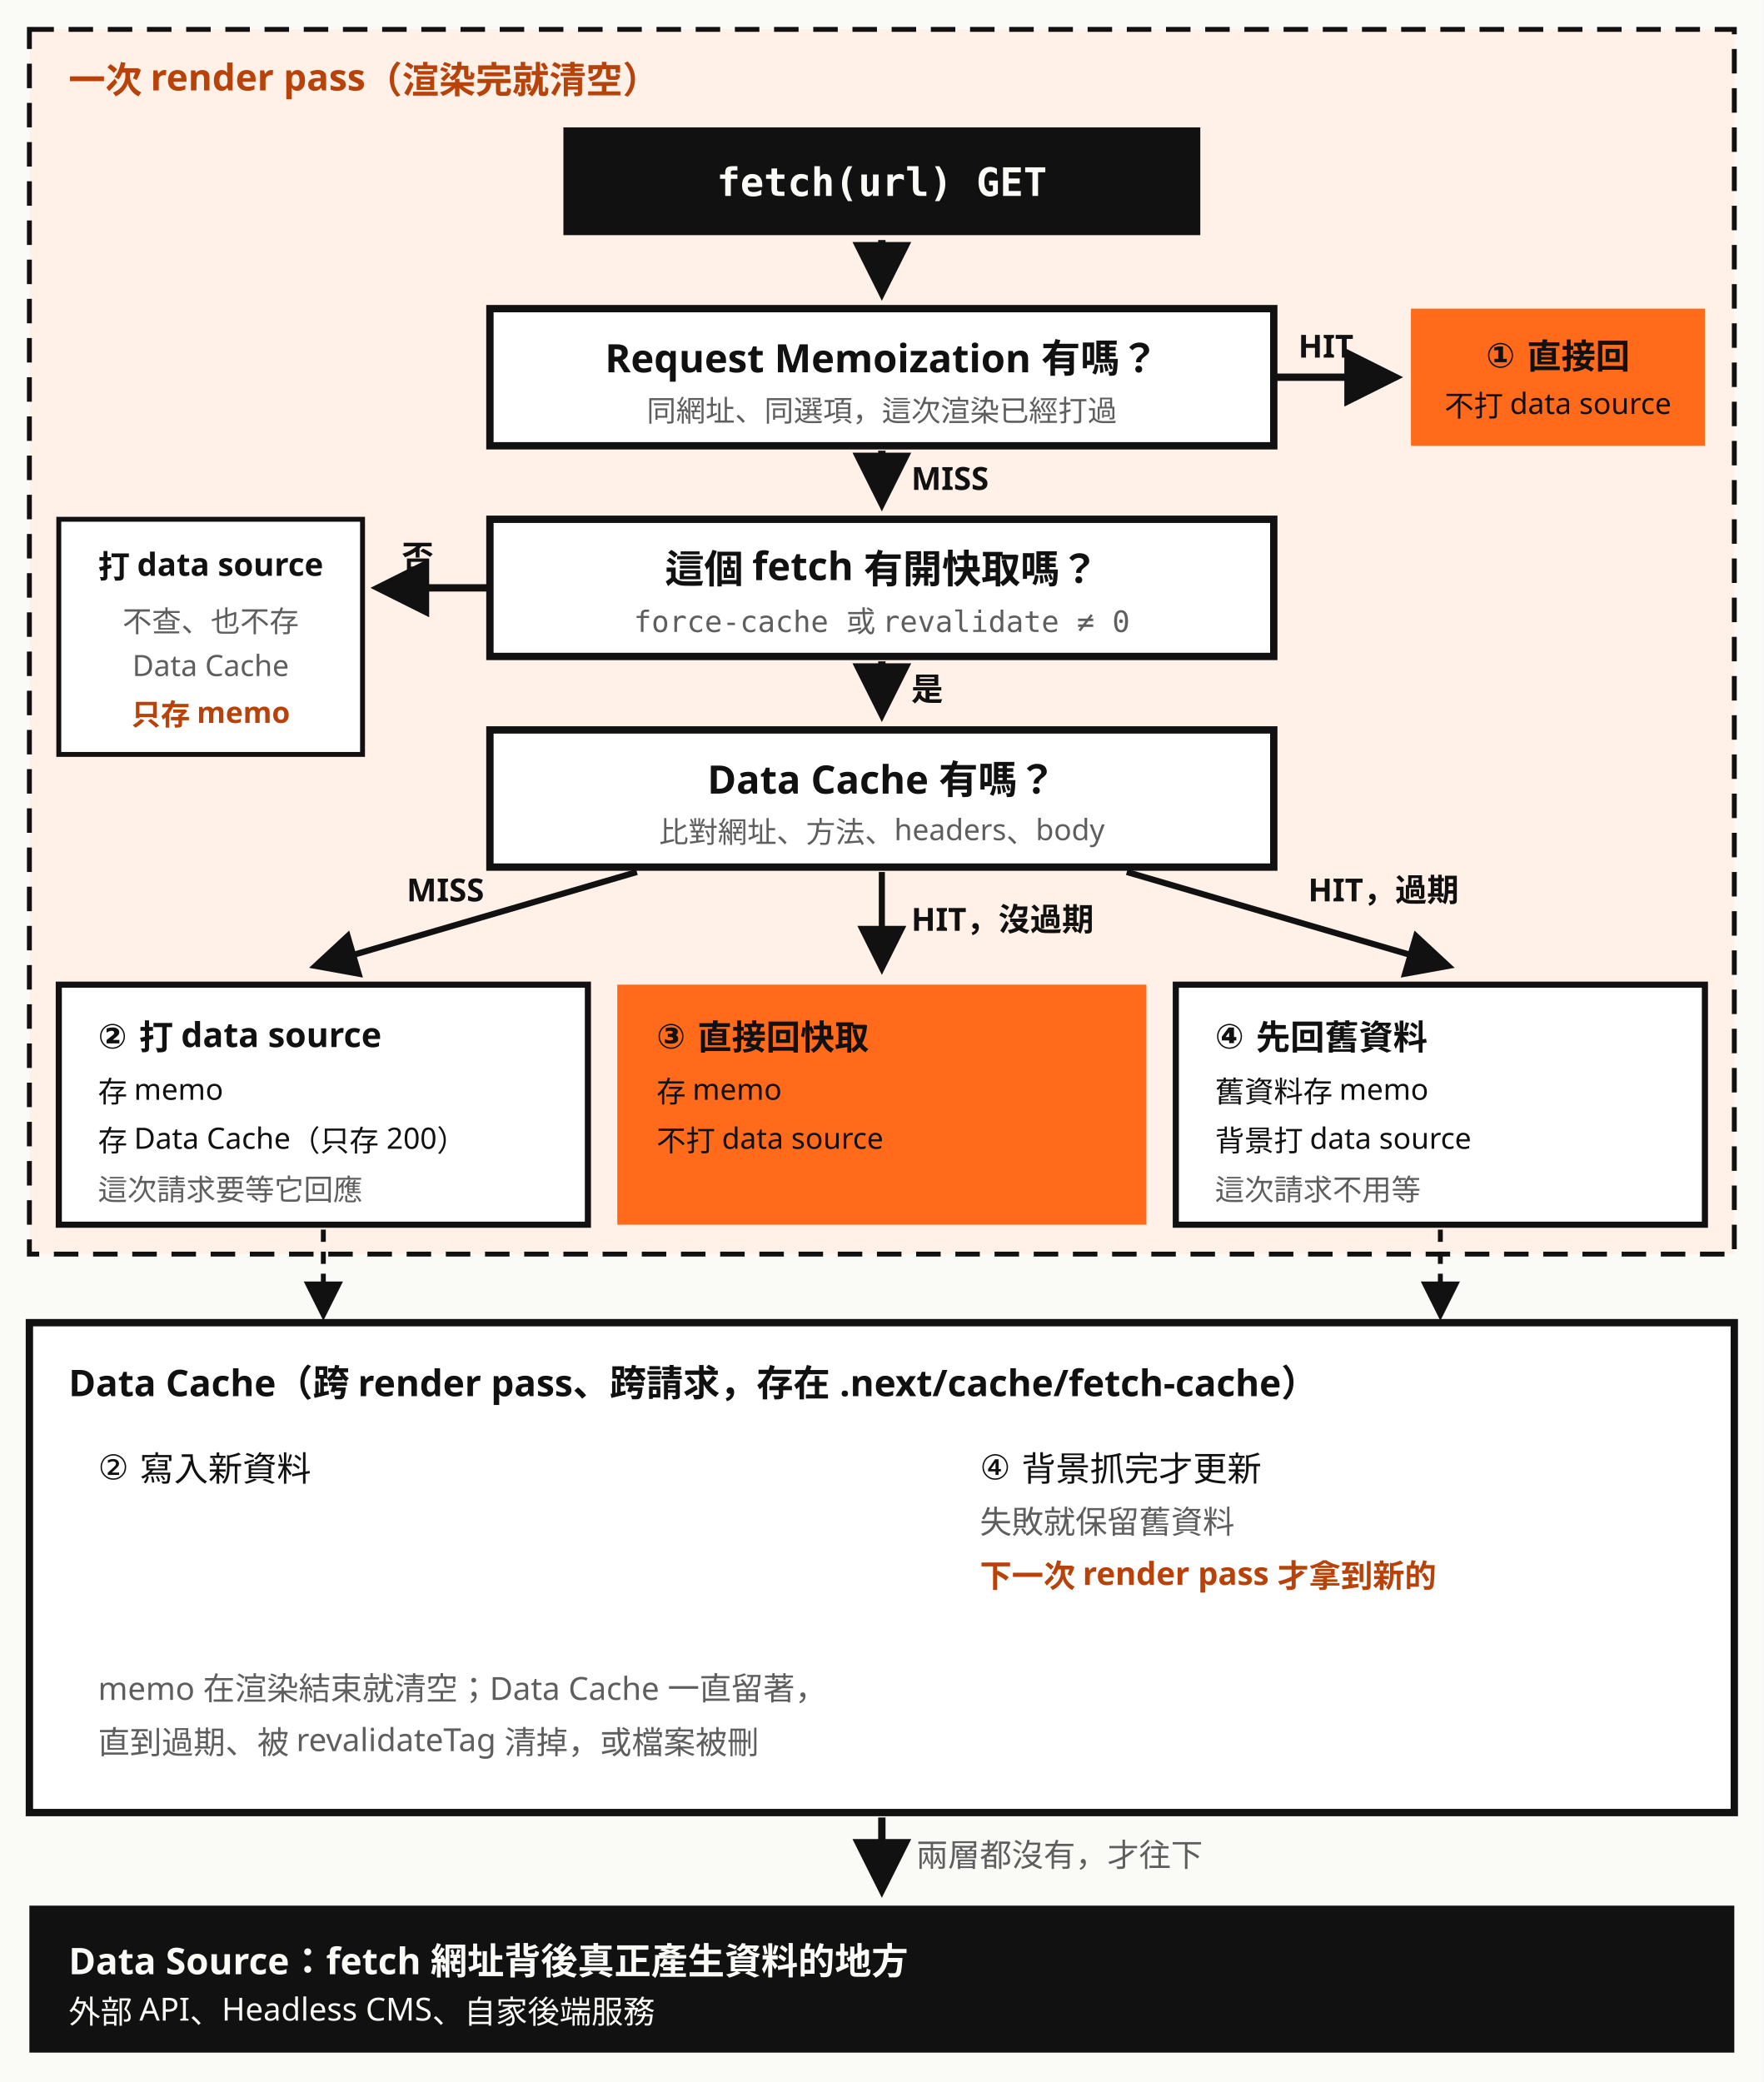
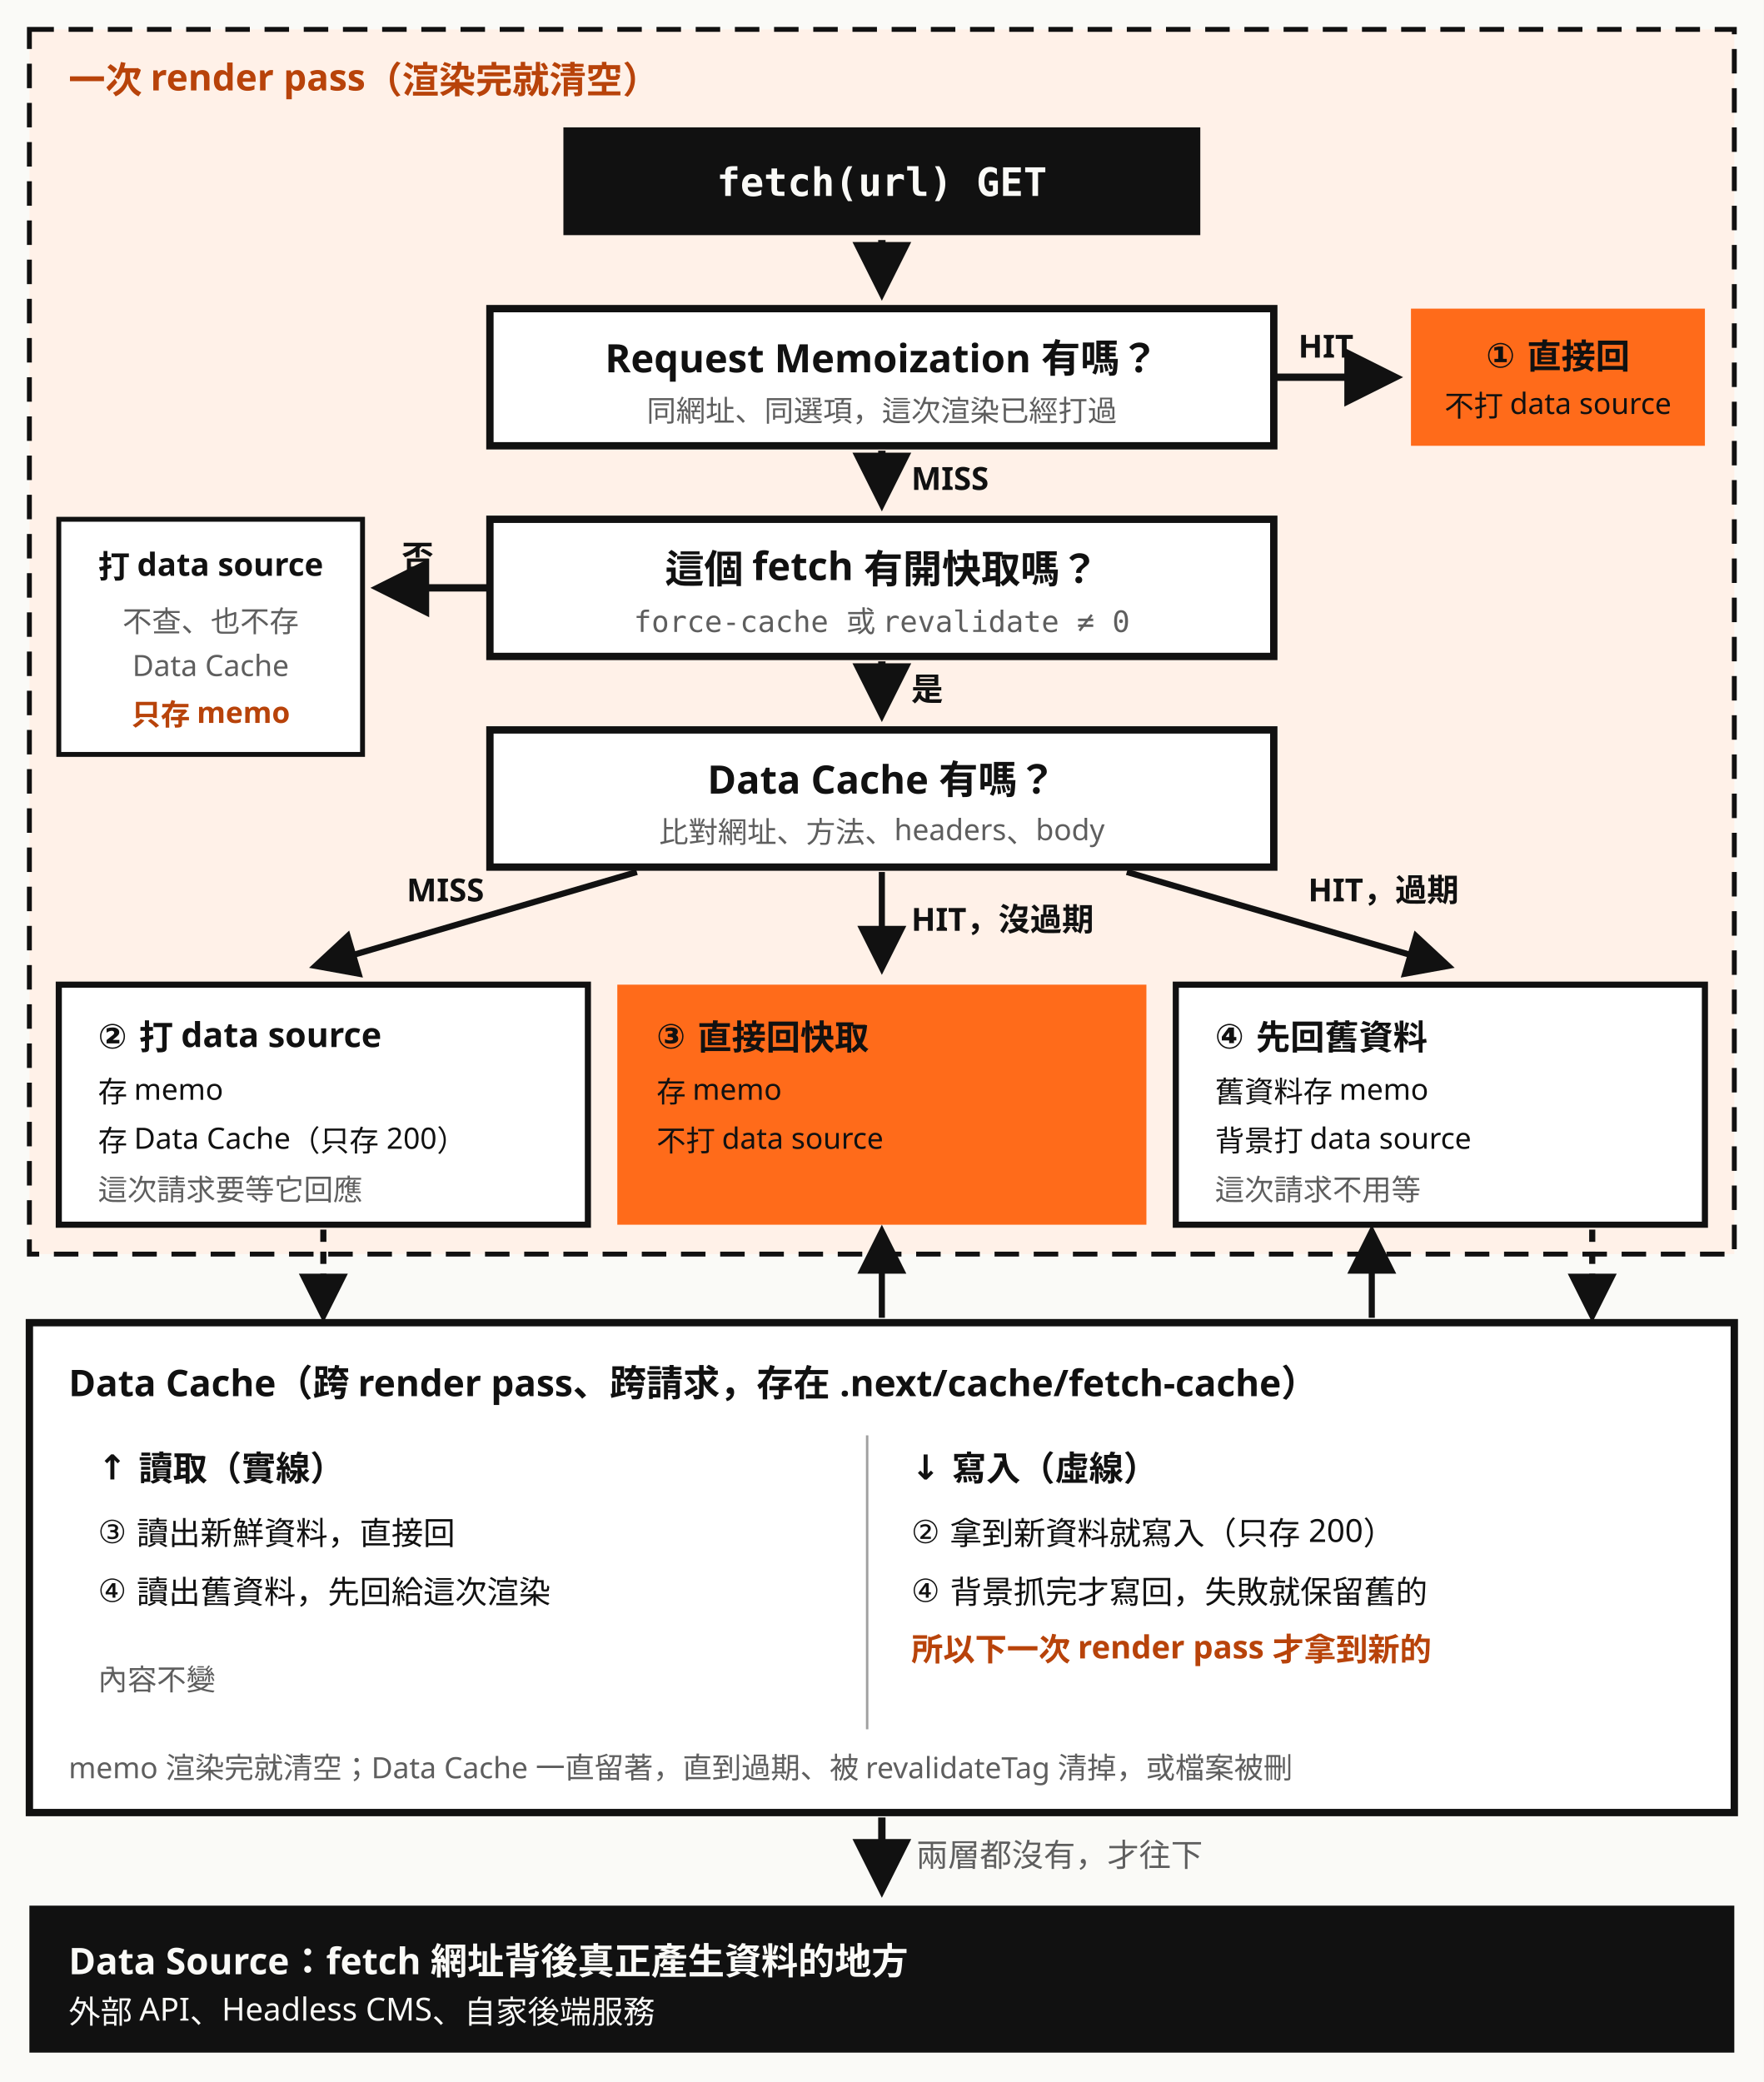
<svg xmlns="http://www.w3.org/2000/svg" viewBox="0 0 720 850" width="720" height="850" role="img" aria-labelledby="t">
  <defs>
    <marker id="arrow" viewBox="0 0 10 10" refX="8" refY="5" markerWidth="8" markerHeight="8" orient="auto-start-reverse">
      <path d="M0 0L10 5L0 10z" class="fg" />
    </marker>
  </defs>
  <style>
    .bg{fill:#fafaf7}.fg{fill:#111111}.stroke{stroke:#111111}.card{fill:#ffffff}
    .ink{fill:#b8430a}.mut{fill:#5e5e5e}
    .o{fill:#ff6b1a}.tag{fill:#111111}.tagtext{fill:#fafaf7}.onO{fill:#111111}
    .pass{fill:#fff1e8}
    text{font-family:'Noto Sans TC','PingFang TC','Microsoft JhengHei',system-ui,sans-serif}
    .mono{font-family:ui-monospace,'SF Mono',Menlo,Consolas,monospace}
    @media (prefers-color-scheme: dark){
      .bg{fill:#111111}.fg{fill:#fafaf7}.stroke{stroke:#fafaf7}.card{fill:#1b1b1b}
      .ink{fill:#ff6b1a}.mut{fill:#a8a8a8}
      .tag{fill:#fafaf7}.tagtext{fill:#111111}.pass{fill:#2a1a10}
    }
  </style>
  <rect width="720" height="850" class="bg" />
  <rect x="12" y="12" width="696" height="500" class="pass stroke" stroke-width="2" stroke-dasharray="10 6" />
  <text x="28" y="38" font-size="15" font-weight="700" class="ink">一次 render pass（渲染完就清空）</text>
  <rect x="230" y="52" width="260" height="44" class="tag" />
  <text x="360" y="80" font-size="16" font-weight="700" text-anchor="middle" class="mono tagtext">fetch(url) GET</text>
  <path d="M360 98v20" class="stroke" stroke-width="3" fill="none" marker-end="url(#arrow)" />
  <rect x="200" y="126" width="320" height="56" class="card stroke" stroke-width="3" />
  <text x="360" y="152" font-size="16" font-weight="700" text-anchor="middle" class="fg">Request Memoization 有嗎？</text>
  <text x="360" y="172" font-size="12" text-anchor="middle" class="mut">同網址、同選項，這次渲染已經打過</text>
  <path d="M520 154h48" class="stroke" stroke-width="3" fill="none" marker-end="url(#arrow)" />
  <text x="530" y="146" font-size="13" font-weight="700" class="fg">HIT</text>
  <rect x="576" y="126" width="120" height="56" class="o" />
  <text x="636" y="150" font-size="14" font-weight="900" text-anchor="middle" class="onO">① 直接回</text>
  <text x="636" y="170" font-size="12" text-anchor="middle" class="onO">不打 data source</text>
  <path d="M360 184v20" class="stroke" stroke-width="3" fill="none" marker-end="url(#arrow)" />
  <text x="372" y="200" font-size="13" font-weight="700" class="fg">MISS</text>
  <rect x="200" y="212" width="320" height="56" class="card stroke" stroke-width="3" />
  <text x="360" y="238" font-size="16" font-weight="700" text-anchor="middle" class="fg">這個 fetch 有開快取嗎？</text>
  <text x="360" y="258" font-size="12" text-anchor="middle" class="mono mut">force-cache 或 revalidate ≠ 0</text>
  <path d="M200 240h-44" class="stroke" stroke-width="3" fill="none" marker-end="url(#arrow)" />
  <text x="164" y="232" font-size="13" font-weight="700" class="fg">否</text>
  <rect x="24" y="212" width="124" height="96" class="card stroke" stroke-width="2" />
  <text x="86" y="236" font-size="13" font-weight="700" text-anchor="middle" class="fg">打 data source</text>
  <text x="86" y="258" font-size="12" text-anchor="middle" class="mut">不查、也不存</text>
  <text x="86" y="276" font-size="12" text-anchor="middle" class="mut">Data Cache</text>
  <text x="86" y="296" font-size="12" text-anchor="middle" class="ink" font-weight="700">只存 memo</text>
  <path d="M360 270v20" class="stroke" stroke-width="3" fill="none" marker-end="url(#arrow)" />
  <text x="372" y="286" font-size="13" font-weight="700" class="fg">是</text>
  <rect x="200" y="298" width="320" height="56" class="card stroke" stroke-width="3" />
  <text x="360" y="324" font-size="16" font-weight="700" text-anchor="middle" class="fg">Data Cache 有嗎？</text>
  <text x="360" y="344" font-size="12" text-anchor="middle" class="mut">比對網址、方法、headers、body</text>
  <path d="M260 356L130 394" class="stroke" stroke-width="2.5" fill="none" marker-end="url(#arrow)" />
  <path d="M360 356v38" class="stroke" stroke-width="2.5" fill="none" marker-end="url(#arrow)" />
  <path d="M460 356L590 394" class="stroke" stroke-width="2.5" fill="none" marker-end="url(#arrow)" />
  <text x="166" y="368" font-size="13" font-weight="700" class="fg">MISS</text>
  <text x="372" y="380" font-size="13" font-weight="700" class="fg">HIT，沒過期</text>
  <text x="534" y="368" font-size="13" font-weight="700" class="fg">HIT，過期</text>
  <rect x="24" y="402" width="216" height="98" class="card stroke" stroke-width="2.5" />
  <text x="40" y="428" font-size="14" font-weight="900" class="fg">② 打 data source</text>
  <text x="40" y="450" font-size="12" class="fg">存 memo</text>
  <text x="40" y="470" font-size="12" class="fg">存 Data Cache（只存 200）</text>
  <text x="40" y="490" font-size="12" class="mut">這次請求要等它回應</text>
  <rect x="252" y="402" width="216" height="98" class="o" />
  <text x="268" y="428" font-size="14" font-weight="900" class="onO">③ 直接回快取</text>
  <text x="268" y="450" font-size="12" class="onO">存 memo</text>
  <text x="268" y="470" font-size="12" class="onO">不打 data source</text>
  <rect x="480" y="402" width="216" height="98" class="card stroke" stroke-width="2.5" />
  <text x="496" y="428" font-size="14" font-weight="900" class="fg">④ 先回舊資料</text>
  <text x="496" y="450" font-size="12" class="fg">舊資料存 memo</text>
  <text x="496" y="470" font-size="12" class="fg">背景打 data source</text>
  <text x="496" y="490" font-size="12" class="mut">這次請求不用等</text>
  <rect x="12" y="540" width="696" height="200" class="card stroke" stroke-width="3" />
  <text x="28" y="570" font-size="15" font-weight="700" class="fg">Data Cache（跨 render pass、跨請求，存在 .next/cache/fetch-cache）</text>
-   <path d="M132 502v34" class="stroke" stroke-width="2" fill="none" stroke-dasharray="5 4" marker-end="url(#arrow)" />
-   <path d="M588 502v34" class="stroke" stroke-width="2" fill="none" stroke-dasharray="5 4" marker-end="url(#arrow)" />
-   <text x="40" y="604" font-size="14" class="fg">② 寫入新資料</text>
-   <text x="400" y="604" font-size="14" class="fg">④ 背景抓完才更新</text>
-   <text x="400" y="626" font-size="13" class="mut">失敗就保留舊資料</text>
-   <text x="400" y="648" font-size="13" class="ink" font-weight="700">下一次 render pass 才拿到新的</text>
-   <text x="40" y="694" font-size="13" class="mut">memo 在渲染結束就清空；Data Cache 一直留著，</text>
-   <text x="40" y="716" font-size="13" class="mut">直到過期、被 revalidateTag 清掉，或檔案被刪</text>
+   <path d="M132 502v34" class="stroke" stroke-width="2.5" fill="none" stroke-dasharray="5 4" marker-end="url(#arrow)" />
+   <path d="M650 502v34" class="stroke" stroke-width="2.5" fill="none" stroke-dasharray="5 4" marker-end="url(#arrow)" />
+   <path d="M360 538v-34" class="stroke" stroke-width="2.5" fill="none" marker-end="url(#arrow)" />
+   <path d="M560 538v-34" class="stroke" stroke-width="2.5" fill="none" marker-end="url(#arrow)" />
+   <path d="M354 586v120" class="stroke" stroke-width="1" opacity="0.4" />
+   <text x="40" y="604" font-size="14" font-weight="700" class="fg">↑ 讀取（實線）</text>
+   <text x="40" y="630" font-size="13" class="fg">③ 讀出新鮮資料，直接回</text>
+   <text x="40" y="654" font-size="13" class="fg">④ 讀出舊資料，先回給這次渲染</text>
+   <text x="40" y="690" font-size="12" class="mut">內容不變</text>
+   <text x="372" y="604" font-size="14" font-weight="700" class="fg">↓ 寫入（虛線）</text>
+   <text x="372" y="630" font-size="13" class="fg">② 拿到新資料就寫入（只存 200）</text>
+   <text x="372" y="654" font-size="13" class="fg">④ 背景抓完才寫回，失敗就保留舊的</text>
+   <text x="372" y="678" font-size="13" class="ink" font-weight="700">所以下一次 render pass 才拿到新的</text>
+   <text x="28" y="726" font-size="12" class="mut">memo 渲染完就清空；Data Cache 一直留著，直到過期、被 revalidateTag 清掉，或檔案被刪</text>
  <path d="M360 742v28" class="stroke" stroke-width="3" fill="none" marker-end="url(#arrow)" />
  <text x="374" y="762" font-size="13" class="mut">兩層都沒有，才往下</text>
  <rect x="12" y="778" width="696" height="60" class="tag" />
  <text x="28" y="806" font-size="15" font-weight="700" class="tagtext">Data Source：fetch 網址背後真正產生資料的地方</text>
  <text x="28" y="826" font-size="13" class="tagtext">外部 API、Headless CMS、自家後端服務</text>
</svg>
